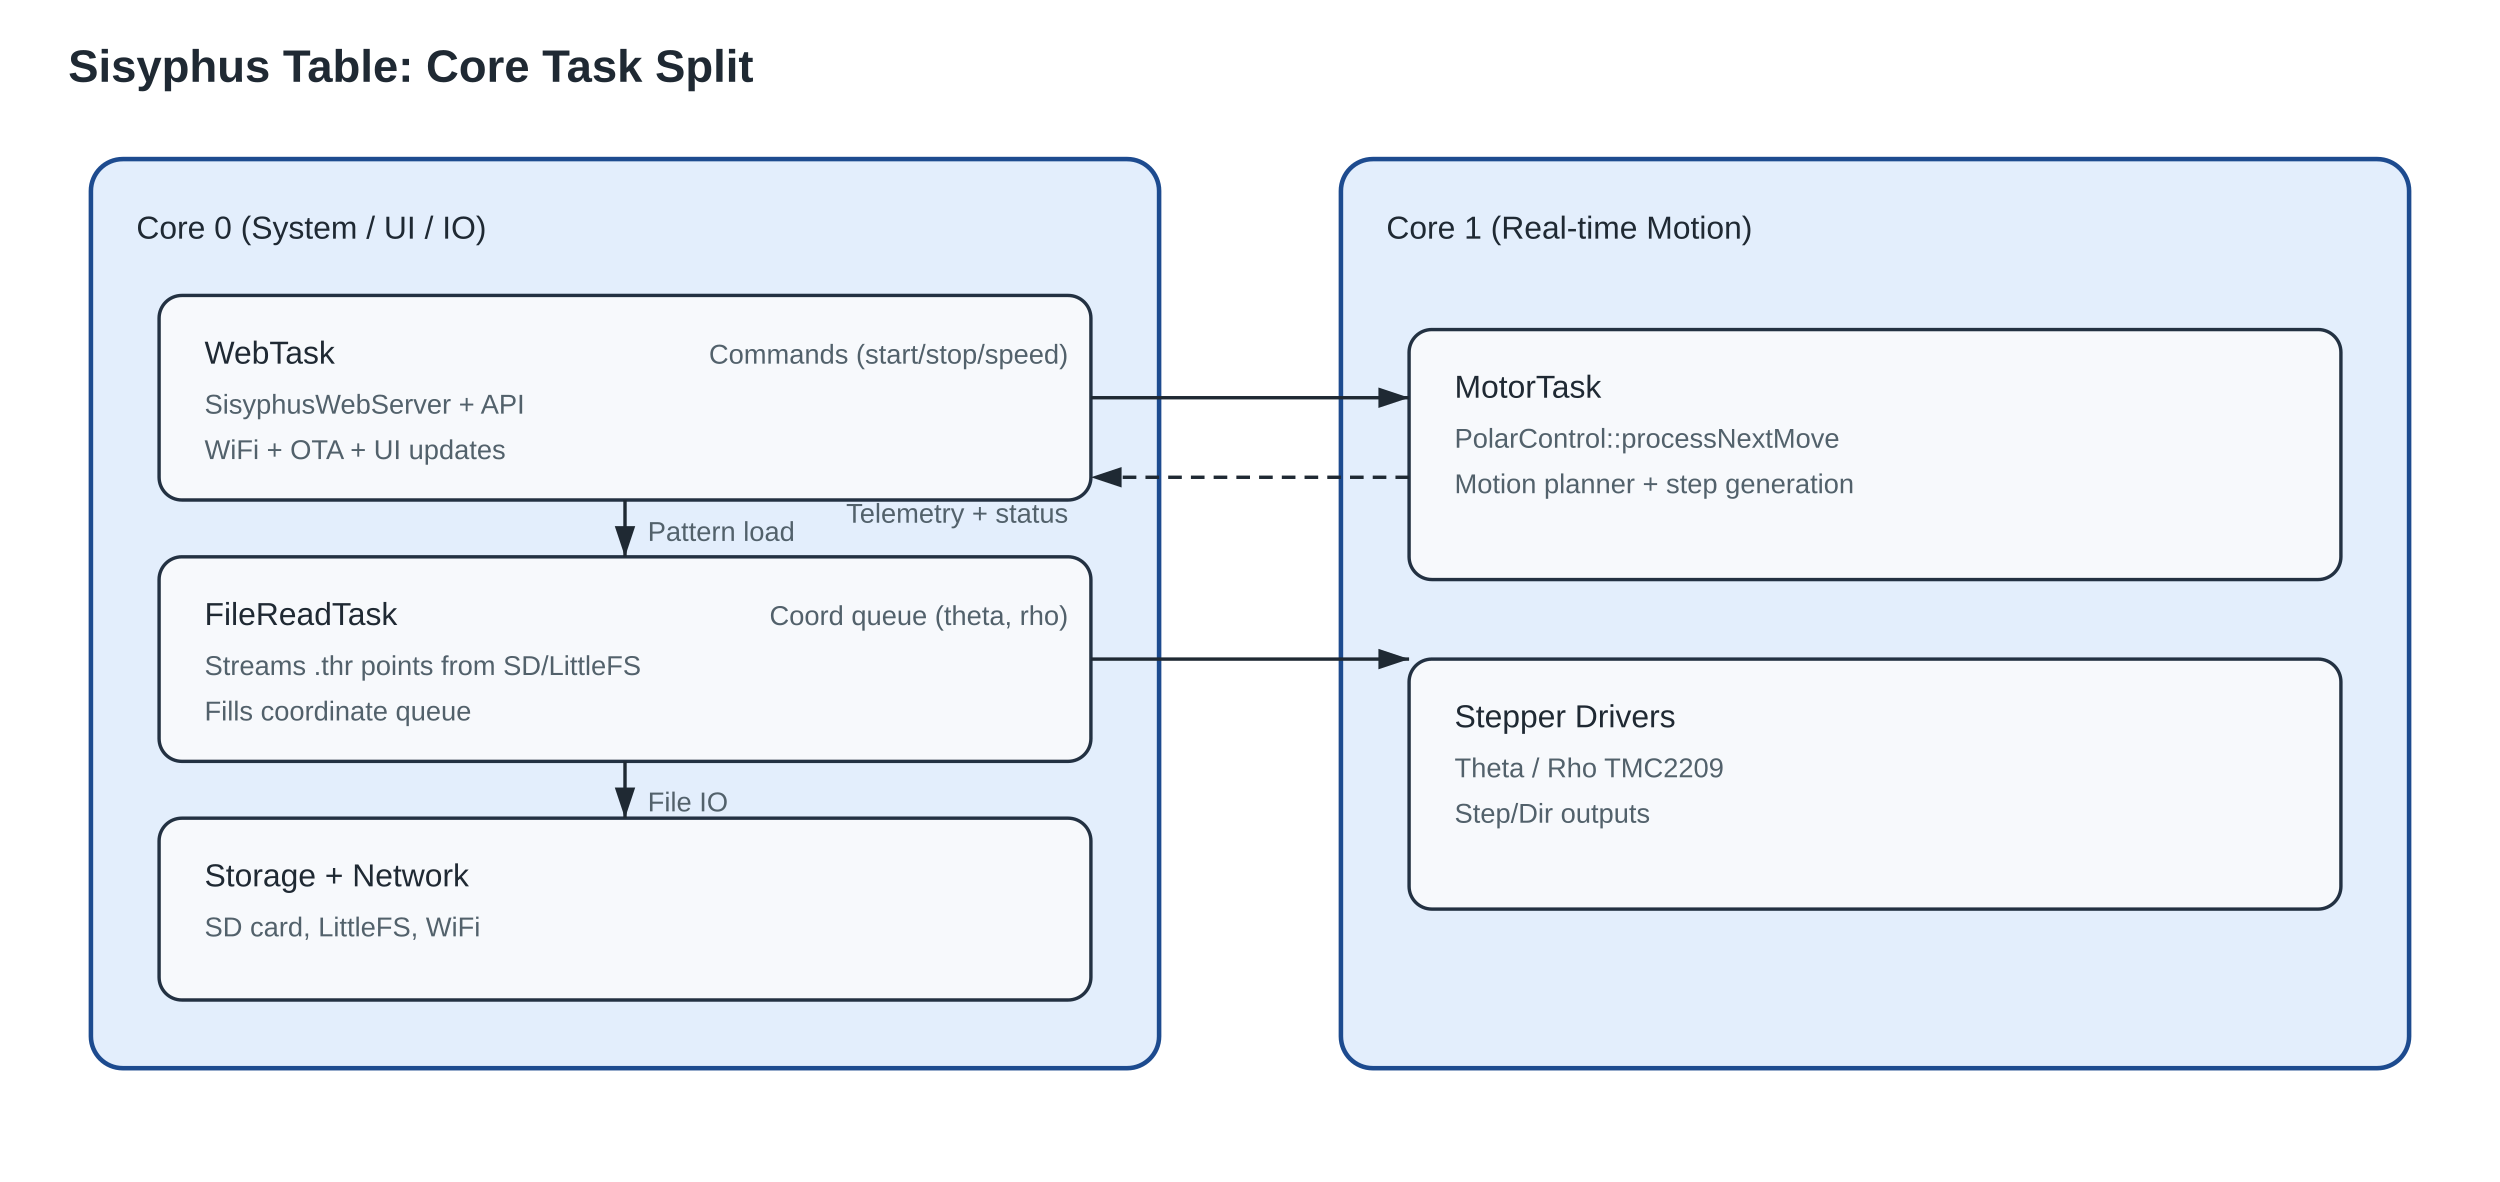
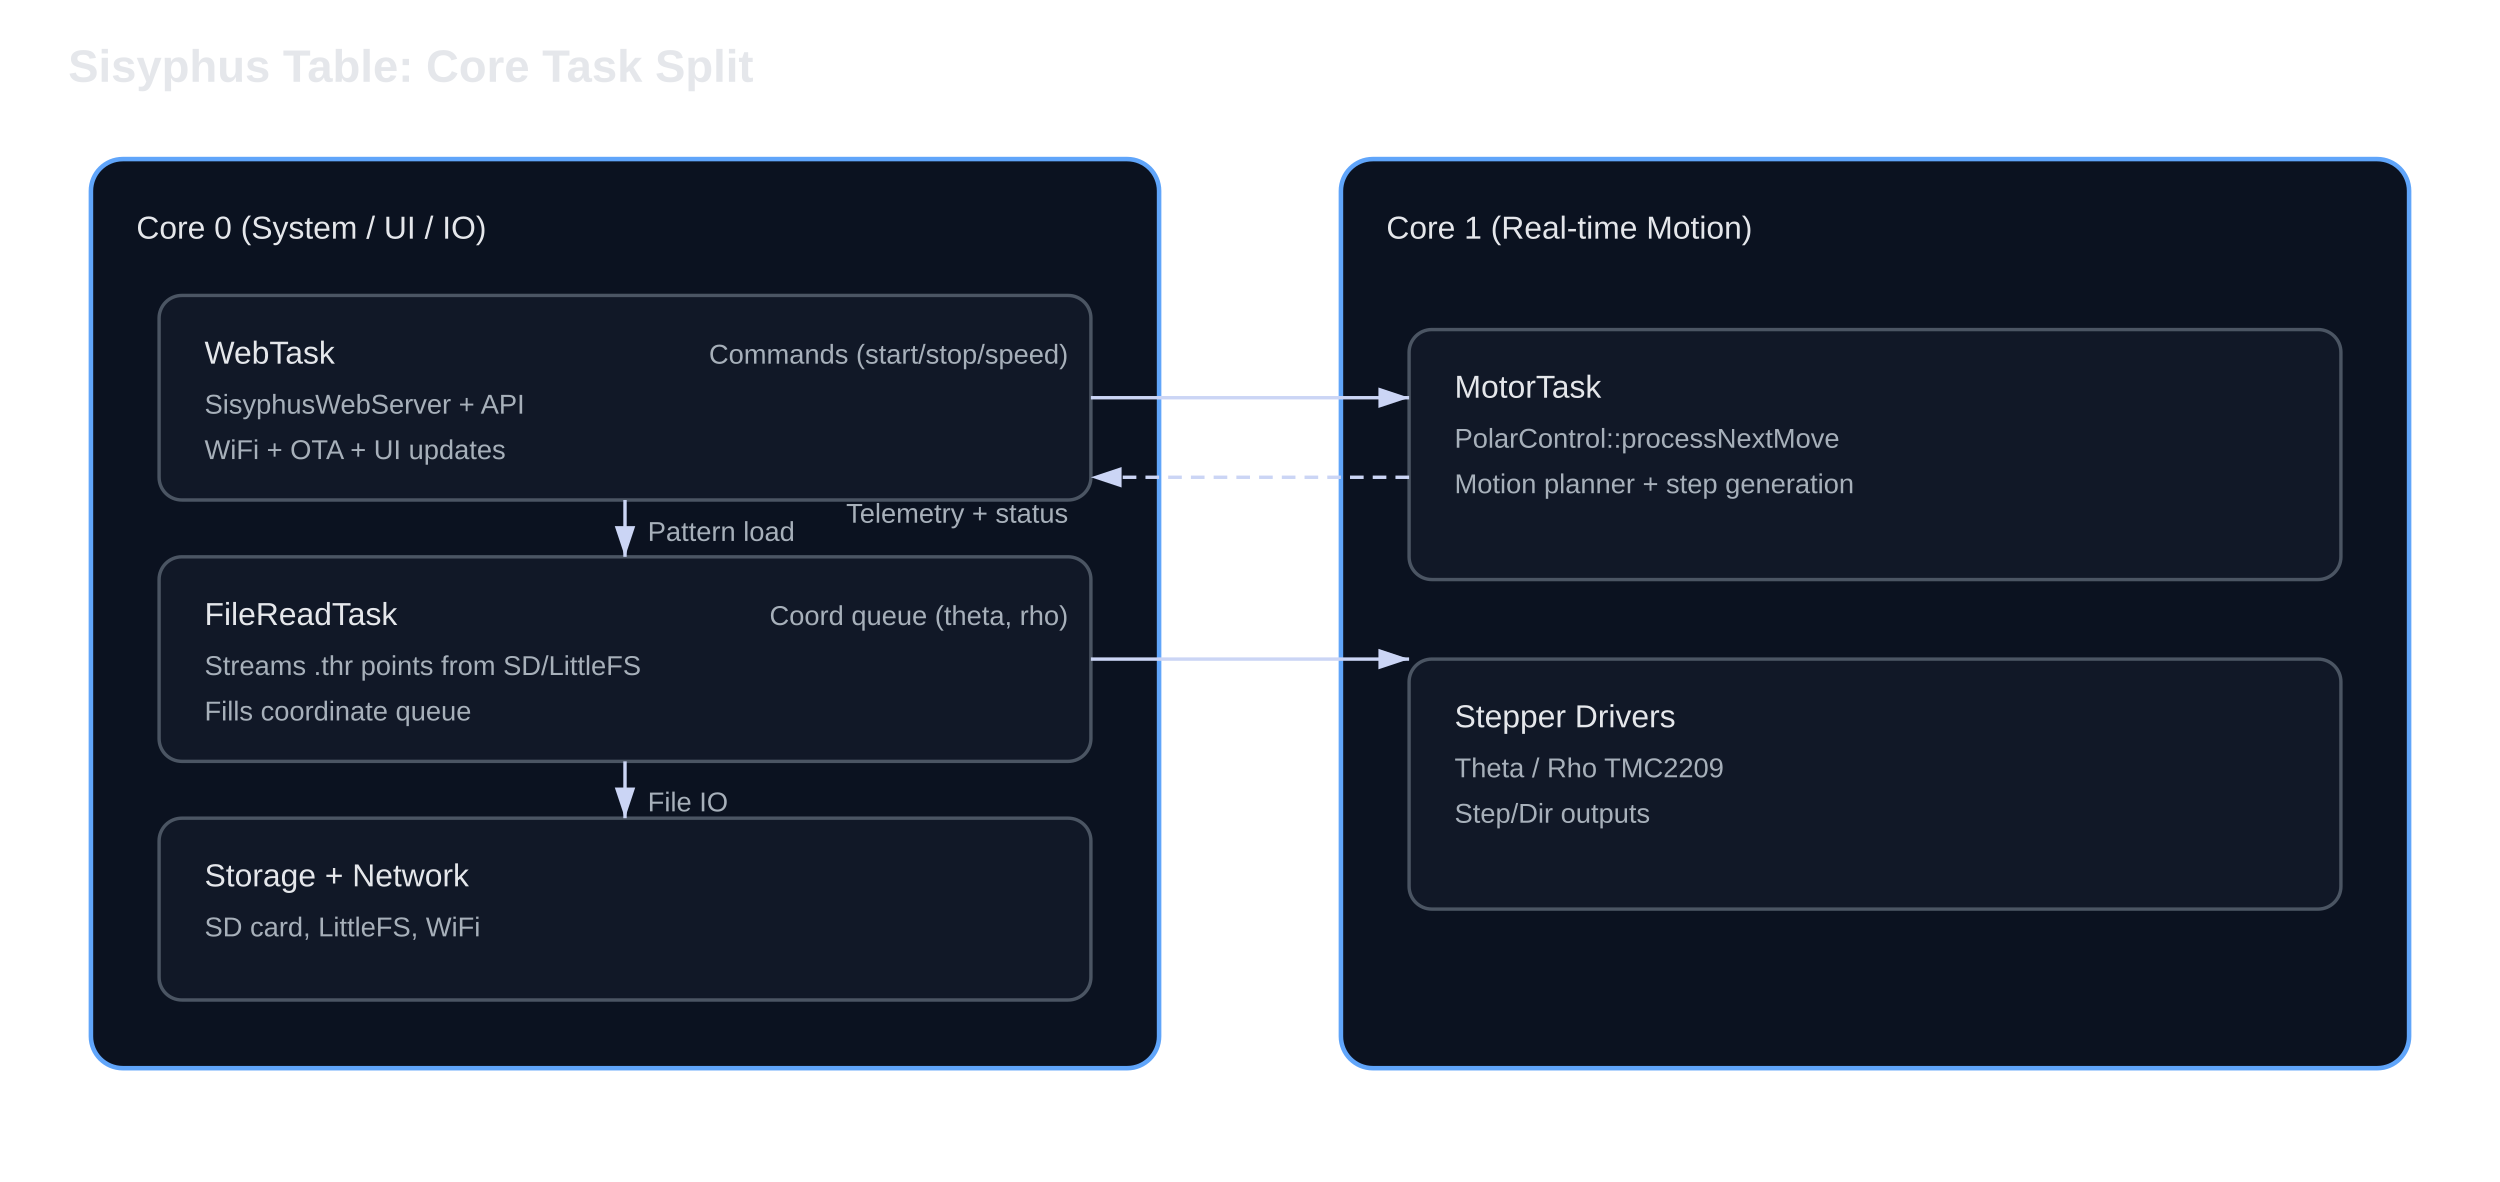
<svg xmlns="http://www.w3.org/2000/svg" width="1100" height="520" viewBox="0 0 1100 520">
  <defs>
    <style>
-       .title { font: 600 20px 'Arial', sans-serif; fill: #1f2933; }
-       .label { font: 14px 'Arial', sans-serif; fill: #1f2933; }
-       .small { font: 12px 'Arial', sans-serif; fill: #52616b; }
-       .box { fill: #f7f9fc; stroke: #233142; stroke-width: 1.5; rx: 10; ry: 10; }
-       .core { fill: #e3eefc; stroke: #1d4b8f; stroke-width: 2; rx: 14; ry: 14; }
-       .arrow { stroke: #1f2933; stroke-width: 1.5; marker-end: url(#arrow); }
+       .title { font: 600 20px 'Arial', sans-serif; fill: #e5e7eb; }
+       .label { font: 14px 'Arial', sans-serif; fill: #e5e7eb; }
+       .small { font: 12px 'Arial', sans-serif; fill: #a7b0ba; }
+       .box { fill: #111827; stroke: #4b5563; stroke-width: 1.5; rx: 10; ry: 10; }
+       .core { fill: #0b1220; stroke: #60a5fa; stroke-width: 2; rx: 14; ry: 14; }
+       .arrow { stroke: #cbd5f5; stroke-width: 1.5; marker-end: url(#arrow); }
      .dashed { stroke-dasharray: 6 4; }
    </style>
    <marker id="arrow" markerWidth="10" markerHeight="10" refX="9" refY="3" orient="auto" markerUnits="strokeWidth">
-       <path d="M0,0 L9,3 L0,6 Z" fill="#1f2933" />
+       <path d="M0,0 L9,3 L0,6 Z" fill="#cbd5f5" />
    </marker>
  </defs>
  <text x="30" y="36" class="title">Sisyphus Table: Core Task Split</text>
  <rect x="40" y="70" width="470" height="400" class="core" />
  <text x="60" y="105" class="label">Core 0 (System / UI / IO)</text>
  <rect x="70" y="130" width="410" height="90" class="box" />
  <text x="90" y="160" class="label">WebTask</text>
  <text x="90" y="182" class="small">SisyphusWebServer + API</text>
  <text x="90" y="202" class="small">WiFi + OTA + UI updates</text>
  <rect x="70" y="245" width="410" height="90" class="box" />
  <text x="90" y="275" class="label">FileReadTask</text>
  <text x="90" y="297" class="small">Streams .thr points from SD/LittleFS</text>
  <text x="90" y="317" class="small">Fills coordinate queue</text>
  <rect x="70" y="360" width="410" height="80" class="box" />
  <text x="90" y="390" class="label">Storage + Network</text>
  <text x="90" y="412" class="small">SD card, LittleFS, WiFi</text>
  <rect x="590" y="70" width="470" height="400" class="core" />
  <text x="610" y="105" class="label">Core 1 (Real-time Motion)</text>
  <rect x="620" y="145" width="410" height="110" class="box" />
  <text x="640" y="175" class="label">MotorTask</text>
  <text x="640" y="197" class="small">PolarControl::processNextMove</text>
  <text x="640" y="217" class="small">Motion planner + step generation</text>
  <rect x="620" y="290" width="410" height="110" class="box" />
  <text x="640" y="320" class="label">Stepper Drivers</text>
  <text x="640" y="342" class="small">Theta / Rho TMC2209</text>
  <text x="640" y="362" class="small">Step/Dir outputs</text>
  <line x1="480" y1="175" x2="620" y2="175" class="arrow" />
  <text x="470" y="160" class="small" text-anchor="end">Commands (start/stop/speed)</text>
  <line x1="480" y1="290" x2="620" y2="290" class="arrow" />
  <text x="470" y="275" class="small" text-anchor="end">Coord queue (theta, rho)</text>
  <line x1="620" y1="210" x2="480" y2="210" class="arrow dashed" />
  <text x="470" y="230" class="small" text-anchor="end">Telemetry + status</text>
  <line x1="275" y1="220" x2="275" y2="245" class="arrow" />
  <text x="285" y="238" class="small">Pattern load</text>
  <line x1="275" y1="335" x2="275" y2="360" class="arrow" />
  <text x="285" y="357" class="small">File IO</text>
</svg>
